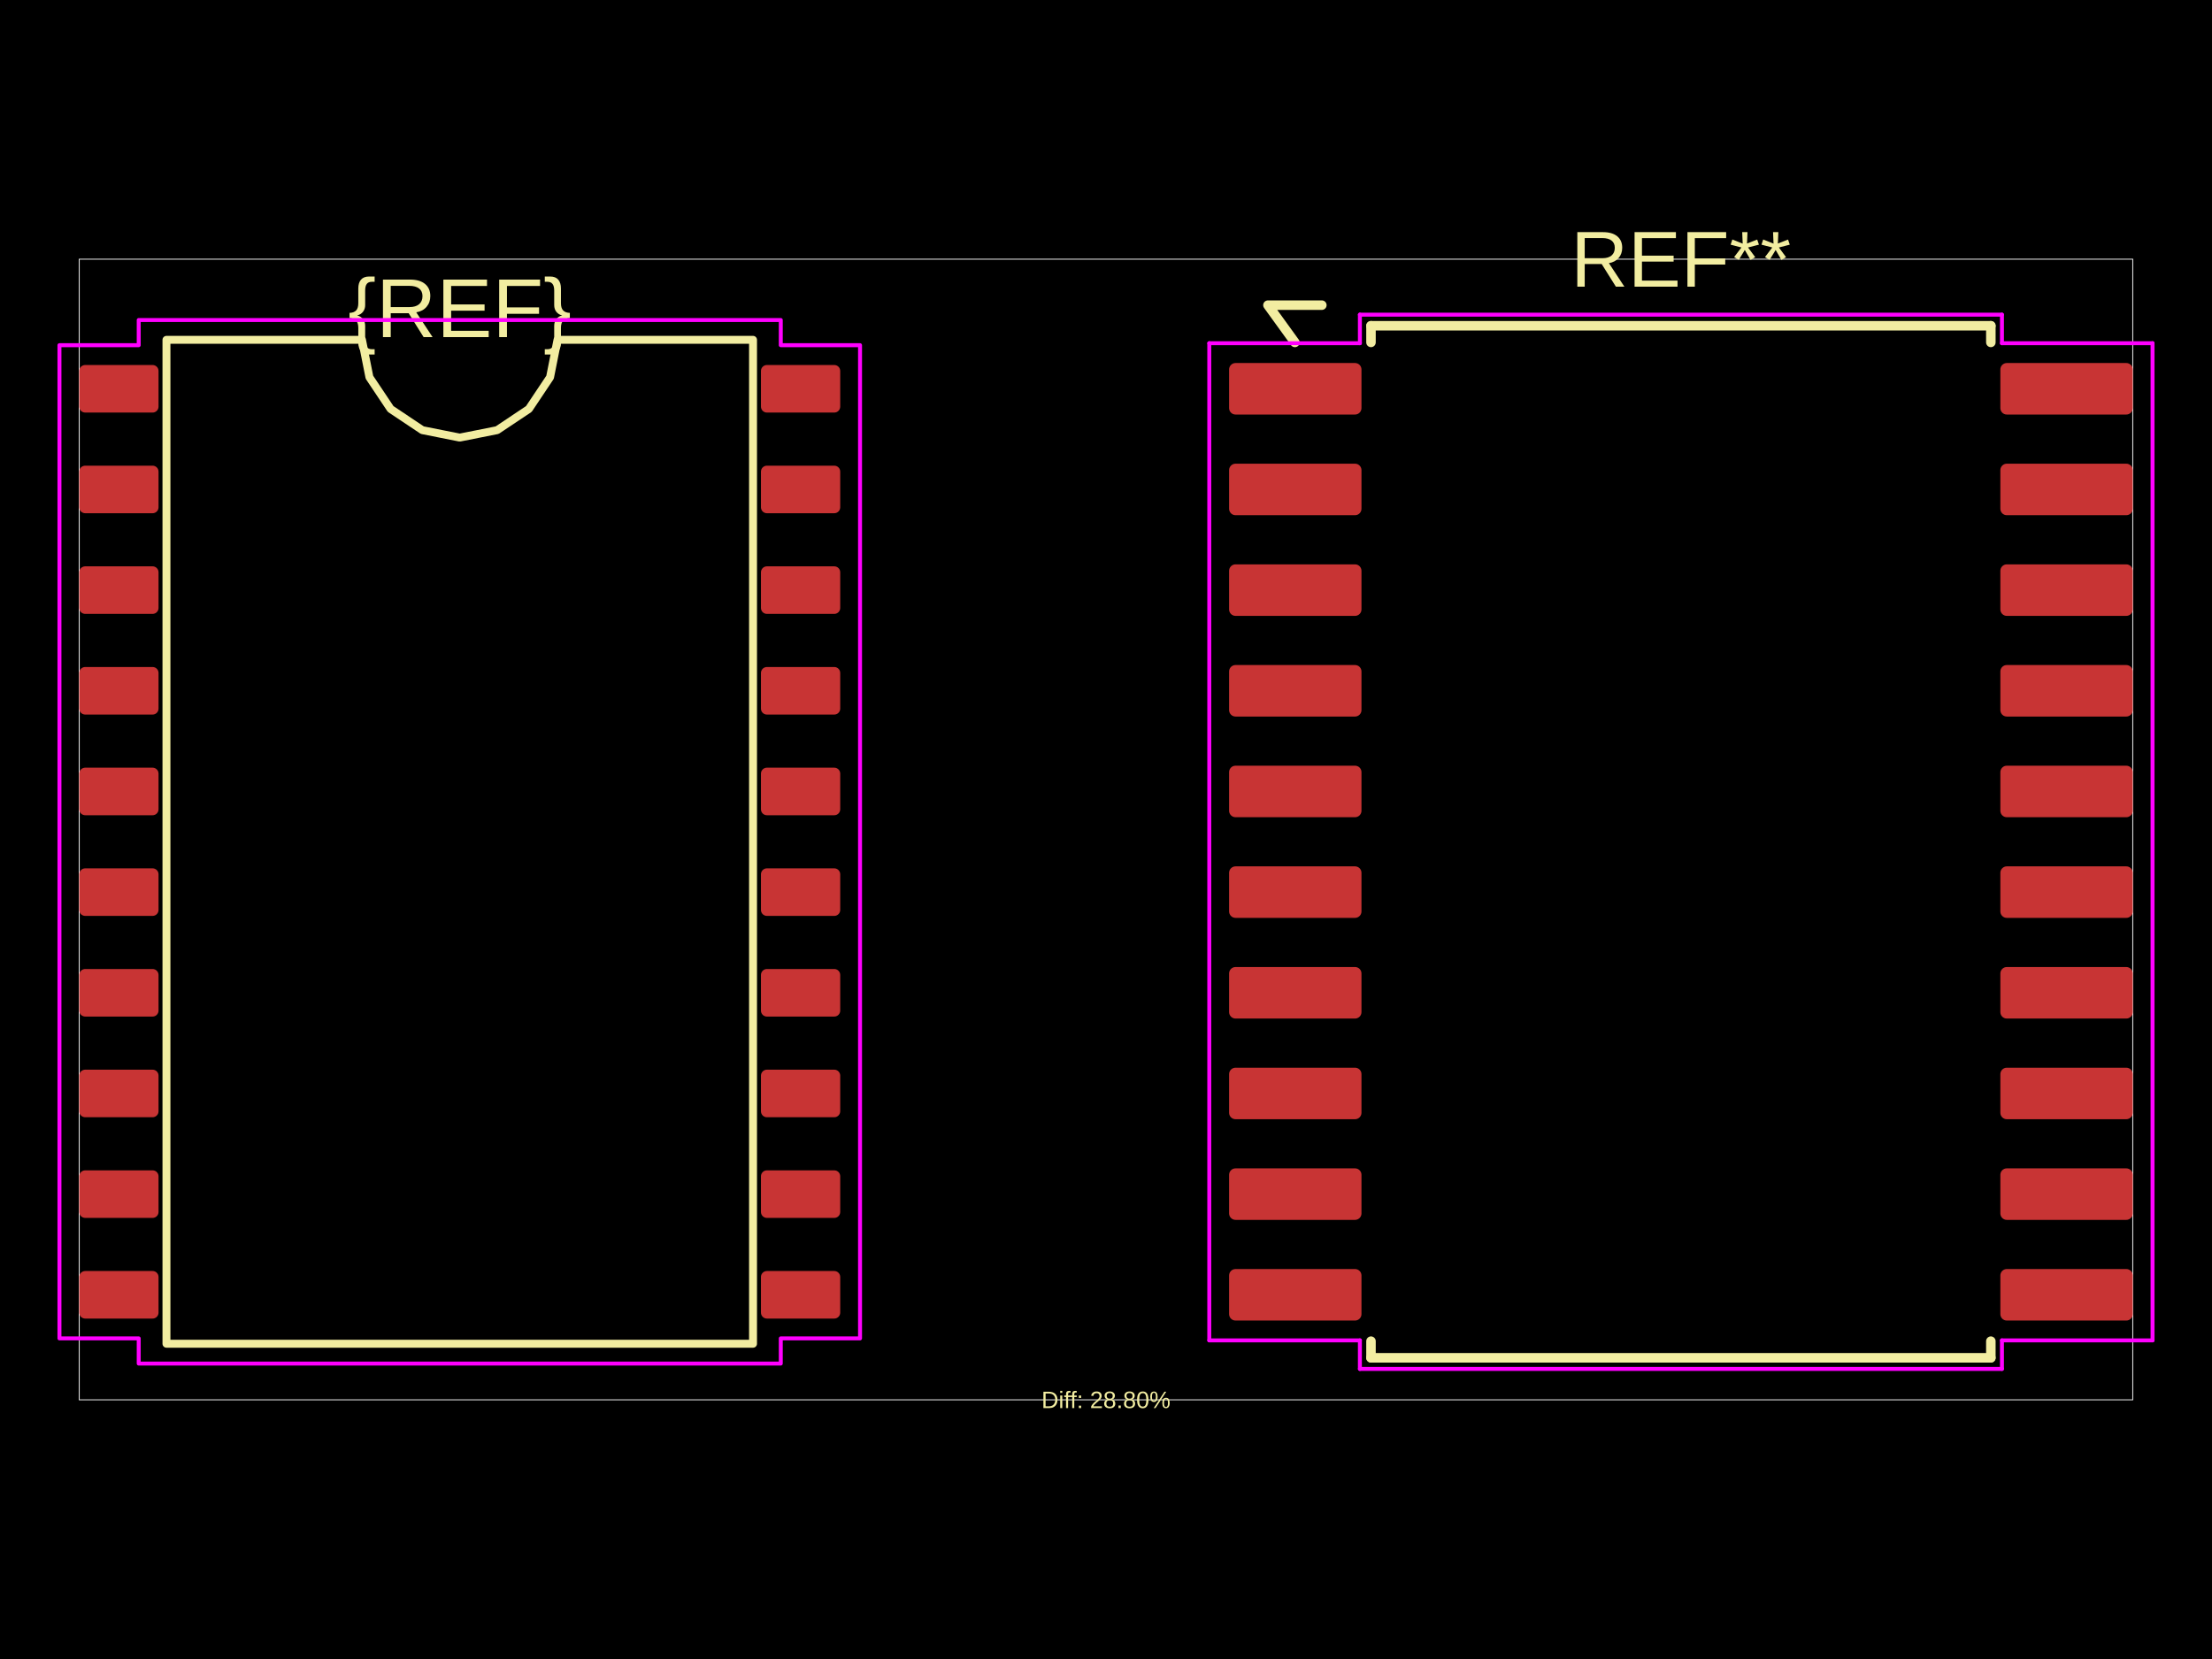
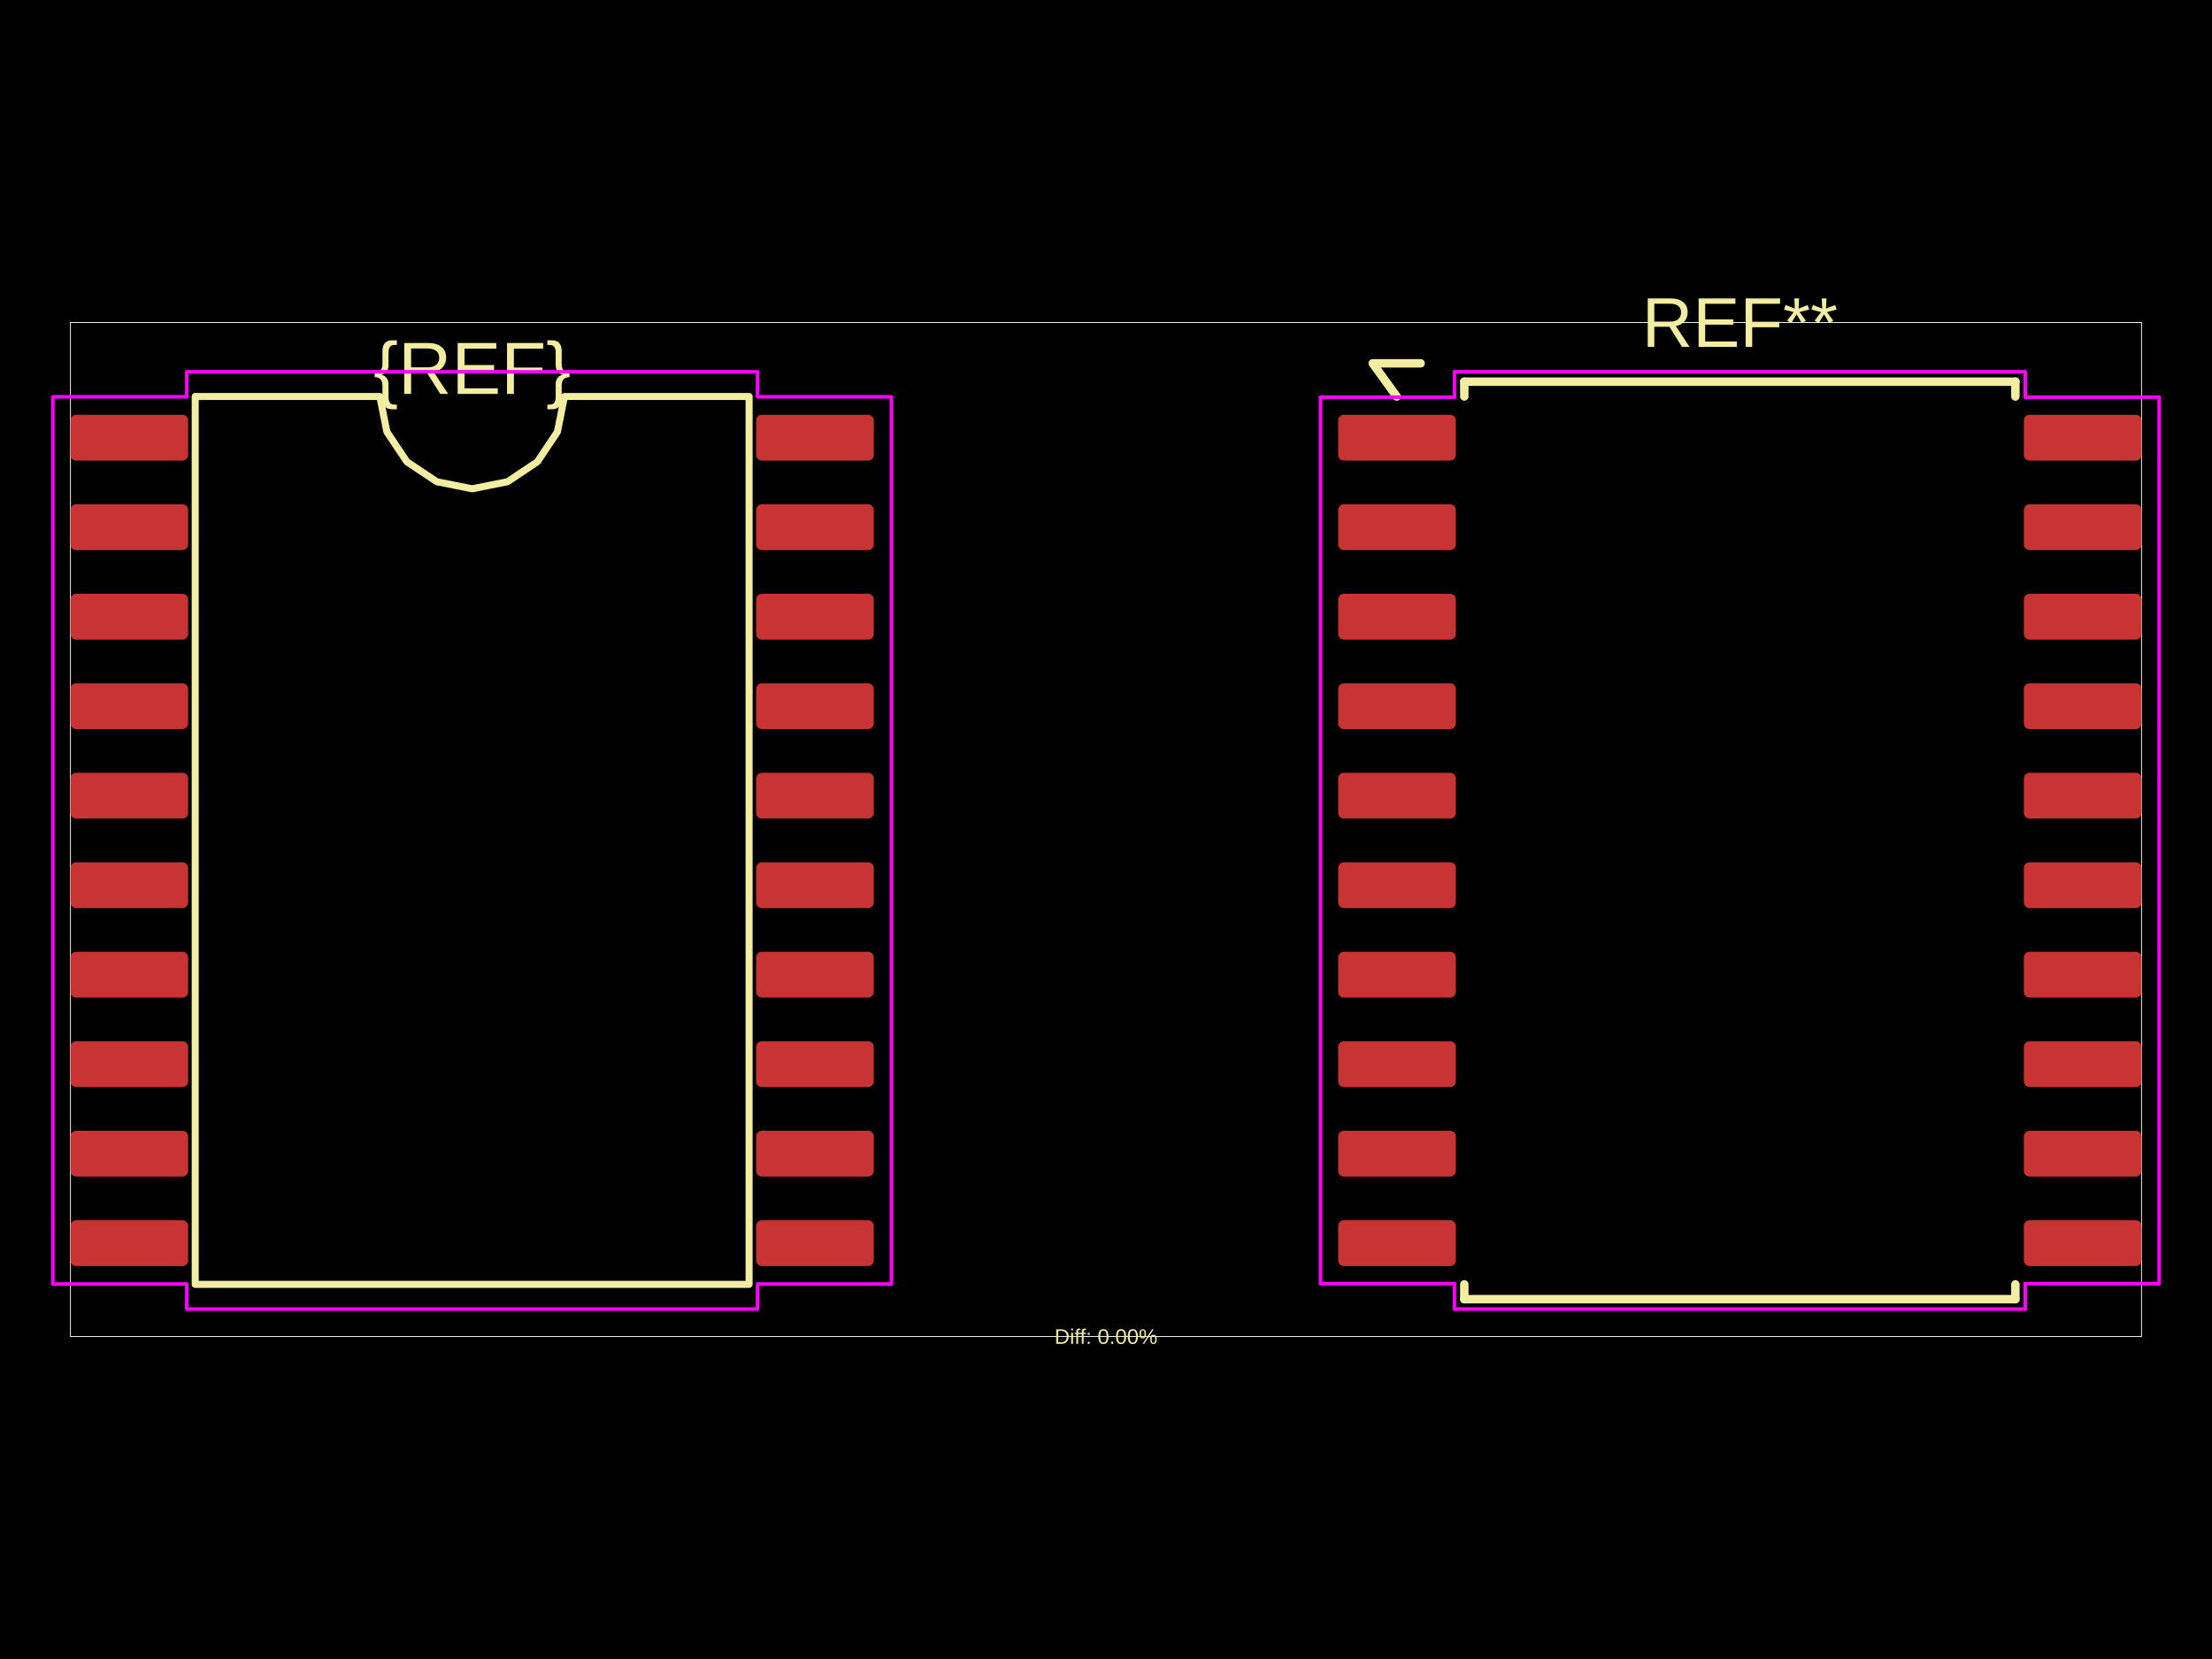
<svg xmlns="http://www.w3.org/2000/svg" width="800" height="600">
  <style />
  <rect class="boundary" x="0" y="0" fill="#000" width="800" height="600" data-type="pcb_background" data-pcb-layer="global" />
-   <rect class="pcb-boundary" fill="none" stroke="#fff" stroke-width="0.3" x="28.668" y="93.736" width="742.665" height="412.527" data-type="pcb_boundary" data-pcb-layer="global" />
-   <rect class="pcb-pad" fill="rgb(200, 52, 52)" x="28.668" y="132.008" width="28.668" height="17.201" data-type="pcb_smtpad" data-pcb-layer="top" rx="2.15" ry="2.15" />
-   <rect class="pcb-pad" fill="rgb(200, 52, 52)" x="28.668" y="168.416" width="28.668" height="17.201" data-type="pcb_smtpad" data-pcb-layer="top" rx="2.15" ry="2.15" />
-   <rect class="pcb-pad" fill="rgb(200, 52, 52)" x="28.668" y="204.823" width="28.668" height="17.201" data-type="pcb_smtpad" data-pcb-layer="top" rx="2.15" ry="2.15" />
-   <rect class="pcb-pad" fill="rgb(200, 52, 52)" x="28.668" y="241.231" width="28.668" height="17.201" data-type="pcb_smtpad" data-pcb-layer="top" rx="2.15" ry="2.15" />
-   <rect class="pcb-pad" fill="rgb(200, 52, 52)" x="28.668" y="277.639" width="28.668" height="17.201" data-type="pcb_smtpad" data-pcb-layer="top" rx="2.15" ry="2.15" />
-   <rect class="pcb-pad" fill="rgb(200, 52, 52)" x="28.668" y="314.047" width="28.668" height="17.201" data-type="pcb_smtpad" data-pcb-layer="top" rx="2.15" ry="2.15" />
-   <rect class="pcb-pad" fill="rgb(200, 52, 52)" x="28.668" y="350.455" width="28.668" height="17.201" data-type="pcb_smtpad" data-pcb-layer="top" rx="2.15" ry="2.15" />
-   <rect class="pcb-pad" fill="rgb(200, 52, 52)" x="28.668" y="386.863" width="28.668" height="17.201" data-type="pcb_smtpad" data-pcb-layer="top" rx="2.15" ry="2.15" />
-   <rect class="pcb-pad" fill="rgb(200, 52, 52)" x="28.668" y="423.271" width="28.668" height="17.201" data-type="pcb_smtpad" data-pcb-layer="top" rx="2.15" ry="2.15" />
-   <rect class="pcb-pad" fill="rgb(200, 52, 52)" x="28.668" y="459.679" width="28.668" height="17.201" data-type="pcb_smtpad" data-pcb-layer="top" rx="2.15" ry="2.15" />
-   <rect class="pcb-pad" fill="rgb(200, 52, 52)" x="275.209" y="459.679" width="28.668" height="17.201" data-type="pcb_smtpad" data-pcb-layer="top" rx="2.15" ry="2.15" />
-   <rect class="pcb-pad" fill="rgb(200, 52, 52)" x="275.209" y="423.271" width="28.668" height="17.201" data-type="pcb_smtpad" data-pcb-layer="top" rx="2.15" ry="2.15" />
-   <rect class="pcb-pad" fill="rgb(200, 52, 52)" x="275.209" y="386.863" width="28.668" height="17.201" data-type="pcb_smtpad" data-pcb-layer="top" rx="2.15" ry="2.15" />
-   <rect class="pcb-pad" fill="rgb(200, 52, 52)" x="275.209" y="350.455" width="28.668" height="17.201" data-type="pcb_smtpad" data-pcb-layer="top" rx="2.15" ry="2.15" />
-   <rect class="pcb-pad" fill="rgb(200, 52, 52)" x="275.209" y="314.047" width="28.668" height="17.201" data-type="pcb_smtpad" data-pcb-layer="top" rx="2.15" ry="2.15" />
-   <rect class="pcb-pad" fill="rgb(200, 52, 52)" x="275.209" y="277.639" width="28.668" height="17.201" data-type="pcb_smtpad" data-pcb-layer="top" rx="2.15" ry="2.15" />
-   <rect class="pcb-pad" fill="rgb(200, 52, 52)" x="275.209" y="241.231" width="28.668" height="17.201" data-type="pcb_smtpad" data-pcb-layer="top" rx="2.15" ry="2.15" />
-   <rect class="pcb-pad" fill="rgb(200, 52, 52)" x="275.209" y="204.823" width="28.668" height="17.201" data-type="pcb_smtpad" data-pcb-layer="top" rx="2.15" ry="2.15" />
-   <rect class="pcb-pad" fill="rgb(200, 52, 52)" x="275.209" y="168.416" width="28.668" height="17.201" data-type="pcb_smtpad" data-pcb-layer="top" rx="2.15" ry="2.15" />
-   <rect class="pcb-pad" fill="rgb(200, 52, 52)" x="275.209" y="132.008" width="28.668" height="17.201" data-type="pcb_smtpad" data-pcb-layer="top" rx="2.15" ry="2.15" />
-   <rect class="pcb-pad" fill="rgb(200, 52, 52)" x="444.521" y="131.291" width="47.875" height="18.634" data-type="pcb_smtpad" data-pcb-layer="top" rx="2.329" ry="2.329" />
-   <rect class="pcb-pad" fill="rgb(200, 52, 52)" x="444.521" y="167.699" width="47.875" height="18.634" data-type="pcb_smtpad" data-pcb-layer="top" rx="2.329" ry="2.329" />
-   <rect class="pcb-pad" fill="rgb(200, 52, 52)" x="444.521" y="204.107" width="47.875" height="18.634" data-type="pcb_smtpad" data-pcb-layer="top" rx="2.329" ry="2.329" />
-   <rect class="pcb-pad" fill="rgb(200, 52, 52)" x="444.521" y="240.515" width="47.875" height="18.634" data-type="pcb_smtpad" data-pcb-layer="top" rx="2.329" ry="2.329" />
-   <rect class="pcb-pad" fill="rgb(200, 52, 52)" x="444.521" y="276.923" width="47.875" height="18.634" data-type="pcb_smtpad" data-pcb-layer="top" rx="2.329" ry="2.329" />
-   <rect class="pcb-pad" fill="rgb(200, 52, 52)" x="444.521" y="313.33" width="47.875" height="18.634" data-type="pcb_smtpad" data-pcb-layer="top" rx="2.329" ry="2.329" />
-   <rect class="pcb-pad" fill="rgb(200, 52, 52)" x="444.521" y="349.738" width="47.875" height="18.634" data-type="pcb_smtpad" data-pcb-layer="top" rx="2.329" ry="2.329" />
-   <rect class="pcb-pad" fill="rgb(200, 52, 52)" x="444.521" y="386.146" width="47.875" height="18.634" data-type="pcb_smtpad" data-pcb-layer="top" rx="2.329" ry="2.329" />
-   <rect class="pcb-pad" fill="rgb(200, 52, 52)" x="444.521" y="422.554" width="47.875" height="18.634" data-type="pcb_smtpad" data-pcb-layer="top" rx="2.329" ry="2.329" />
-   <rect class="pcb-pad" fill="rgb(200, 52, 52)" x="444.521" y="458.962" width="47.875" height="18.634" data-type="pcb_smtpad" data-pcb-layer="top" rx="2.329" ry="2.329" />
-   <rect class="pcb-pad" fill="rgb(200, 52, 52)" x="723.457" y="458.962" width="47.875" height="18.634" data-type="pcb_smtpad" data-pcb-layer="top" rx="2.329" ry="2.329" />
-   <rect class="pcb-pad" fill="rgb(200, 52, 52)" x="723.457" y="422.554" width="47.875" height="18.634" data-type="pcb_smtpad" data-pcb-layer="top" rx="2.329" ry="2.329" />
-   <rect class="pcb-pad" fill="rgb(200, 52, 52)" x="723.457" y="386.146" width="47.875" height="18.634" data-type="pcb_smtpad" data-pcb-layer="top" rx="2.329" ry="2.329" />
-   <rect class="pcb-pad" fill="rgb(200, 52, 52)" x="723.457" y="349.738" width="47.875" height="18.634" data-type="pcb_smtpad" data-pcb-layer="top" rx="2.329" ry="2.329" />
-   <rect class="pcb-pad" fill="rgb(200, 52, 52)" x="723.457" y="313.33" width="47.875" height="18.634" data-type="pcb_smtpad" data-pcb-layer="top" rx="2.329" ry="2.329" />
-   <rect class="pcb-pad" fill="rgb(200, 52, 52)" x="723.457" y="276.923" width="47.875" height="18.634" data-type="pcb_smtpad" data-pcb-layer="top" rx="2.329" ry="2.329" />
-   <rect class="pcb-pad" fill="rgb(200, 52, 52)" x="723.457" y="240.515" width="47.875" height="18.634" data-type="pcb_smtpad" data-pcb-layer="top" rx="2.329" ry="2.329" />
-   <rect class="pcb-pad" fill="rgb(200, 52, 52)" x="723.457" y="204.107" width="47.875" height="18.634" data-type="pcb_smtpad" data-pcb-layer="top" rx="2.329" ry="2.329" />
-   <rect class="pcb-pad" fill="rgb(200, 52, 52)" x="723.457" y="167.699" width="47.875" height="18.634" data-type="pcb_smtpad" data-pcb-layer="top" rx="2.329" ry="2.329" />
-   <rect class="pcb-pad" fill="rgb(200, 52, 52)" x="723.457" y="131.291" width="47.875" height="18.634" data-type="pcb_smtpad" data-pcb-layer="top" rx="2.329" ry="2.329" />
-   <path class="pcb-silkscreen pcb-silkscreen-top" d="M 60.202 485.981 L 60.202 122.906 L 130.916 122.906 L 133.607 136.436 L 141.271 147.907 L 152.742 155.571 L 166.272 158.262 L 179.803 155.571 L 191.273 147.907 L 198.938 136.436 L 201.629 122.906 L 272.343 122.906 L 272.343 485.981 L 60.202 485.981 Z" fill="none" stroke="#f2eda1" stroke-width="2.867" stroke-linecap="round" stroke-linejoin="round" data-pcb-component-id="" data-pcb-silkscreen-path-id="silkscreen_path_1" data-type="pcb_silkscreen_path" data-pcb-layer="top" />
-   <text x="0" y="0" dx="0" dy="0" fill="#f2eda1" font-family="Arial, sans-serif" font-size="30.256" text-anchor="middle" dominant-baseline="central" transform="matrix(1,0,0,1,166.2723,111.4386)" class="pcb-silkscreen-text pcb-silkscreen-top" data-pcb-silkscreen-text-id="silkscreen_text_1" stroke="none" data-type="pcb_silkscreen_text" data-pcb-layer="top">{REF}</text>
-   <text x="0" y="0" dx="0" dy="0" fill="#f2eda1" font-family="Arial, sans-serif" font-size="28.668" text-anchor="middle" dominant-baseline="central" transform="matrix(1,0,0,1,607.9268,93.73635)" class="pcb-silkscreen-text pcb-silkscreen-top" data-pcb-silkscreen-text-id="pcb_silkscreen_text_0" stroke="none" data-type="pcb_silkscreen_text" data-pcb-layer="top">REF**</text>
-   <path class="pcb-silkscreen pcb-silkscreen-top" d="M 495.836 117.817 L 720.017 117.817" fill="none" stroke="#f2eda1" stroke-width="3.44" stroke-linecap="round" stroke-linejoin="round" data-pcb-component-id="pcb_component_0" data-pcb-silkscreen-path-id="pcb_silkscreen_path_0" data-type="pcb_silkscreen_path" data-pcb-layer="top" />
-   <path class="pcb-silkscreen pcb-silkscreen-top" d="M 495.836 123.837 L 495.836 117.817" fill="none" stroke="#f2eda1" stroke-width="3.44" stroke-linecap="round" stroke-linejoin="round" data-pcb-component-id="pcb_component_0" data-pcb-silkscreen-path-id="pcb_silkscreen_path_1" data-type="pcb_silkscreen_path" data-pcb-layer="top" />
-   <path class="pcb-silkscreen pcb-silkscreen-top" d="M 495.836 491.07 L 495.836 485.05" fill="none" stroke="#f2eda1" stroke-width="3.44" stroke-linecap="round" stroke-linejoin="round" data-pcb-component-id="pcb_component_0" data-pcb-silkscreen-path-id="pcb_silkscreen_path_2" data-type="pcb_silkscreen_path" data-pcb-layer="top" />
-   <path class="pcb-silkscreen pcb-silkscreen-top" d="M 720.017 117.817 L 720.017 123.837" fill="none" stroke="#f2eda1" stroke-width="3.44" stroke-linecap="round" stroke-linejoin="round" data-pcb-component-id="pcb_component_0" data-pcb-silkscreen-path-id="pcb_silkscreen_path_3" data-type="pcb_silkscreen_path" data-pcb-layer="top" />
-   <path class="pcb-silkscreen pcb-silkscreen-top" d="M 720.017 485.05 L 720.017 491.07" fill="none" stroke="#f2eda1" stroke-width="3.44" stroke-linecap="round" stroke-linejoin="round" data-pcb-component-id="pcb_component_0" data-pcb-silkscreen-path-id="pcb_silkscreen_path_4" data-type="pcb_silkscreen_path" data-pcb-layer="top" />
-   <path class="pcb-silkscreen pcb-silkscreen-top" d="M 720.017 491.07 L 495.836 491.07" fill="none" stroke="#f2eda1" stroke-width="3.44" stroke-linecap="round" stroke-linejoin="round" data-pcb-component-id="pcb_component_0" data-pcb-silkscreen-path-id="pcb_silkscreen_path_5" data-type="pcb_silkscreen_path" data-pcb-layer="top" />
-   <path class="pcb-silkscreen pcb-silkscreen-top" d="M 468.315 123.837 L 458.568 110.364 L 478.062 110.364" fill="none" stroke="#f2eda1" stroke-width="3.44" stroke-linecap="round" stroke-linejoin="round" data-pcb-component-id="pcb_component_0" data-pcb-silkscreen-path-id="pcb_silkscreen_path_6" data-type="pcb_silkscreen_path" data-pcb-layer="top" />
-   <text x="0" y="0" dx="0" dy="0" fill="#f2eda1" font-family="Arial, sans-serif" font-size="8.6" text-anchor="middle" dominant-baseline="central" transform="matrix(1,0,0,1,400,506.2637)" class="pcb-silkscreen-text pcb-silkscreen-top" data-pcb-silkscreen-text-id="diffPercentText" stroke="none" data-type="pcb_silkscreen_text" data-pcb-layer="top">Diff: 28.80%</text>
-   <polygon points="21.501,124.841 50.168,124.841 50.168,115.739 282.376,115.739 282.376,124.841 311.044,124.841 311.044,484.046 282.376,484.046 282.376,493.148 50.168,493.148 50.168,484.046 21.501,484.046" class="pcb-courtyard-outline pcb-courtyard-top" data-pcb-courtyard-outline-id="" data-type="pcb_courtyard_outline" data-pcb-layer="top" fill="none" stroke="#FF00FF" stroke-width="1.433" stroke-linejoin="round" />
-   <polygon points="437.354,124.124 491.823,124.124" class="pcb-courtyard-outline pcb-courtyard-top" data-pcb-courtyard-outline-id="pcb_courtyard_outline_0" data-type="pcb_courtyard_outline" data-pcb-layer="top" fill="none" stroke="#FF00FF" stroke-width="1.433" stroke-linejoin="round" />
-   <polygon points="437.354,484.763 437.354,124.124" class="pcb-courtyard-outline pcb-courtyard-top" data-pcb-courtyard-outline-id="pcb_courtyard_outline_1" data-type="pcb_courtyard_outline" data-pcb-layer="top" fill="none" stroke="#FF00FF" stroke-width="1.433" stroke-linejoin="round" />
-   <polygon points="491.823,113.804 724.031,113.804" class="pcb-courtyard-outline pcb-courtyard-top" data-pcb-courtyard-outline-id="pcb_courtyard_outline_2" data-type="pcb_courtyard_outline" data-pcb-layer="top" fill="none" stroke="#FF00FF" stroke-width="1.433" stroke-linejoin="round" />
-   <polygon points="491.823,124.124 491.823,113.804" class="pcb-courtyard-outline pcb-courtyard-top" data-pcb-courtyard-outline-id="pcb_courtyard_outline_3" data-type="pcb_courtyard_outline" data-pcb-layer="top" fill="none" stroke="#FF00FF" stroke-width="1.433" stroke-linejoin="round" />
-   <polygon points="491.823,484.763 437.354,484.763" class="pcb-courtyard-outline pcb-courtyard-top" data-pcb-courtyard-outline-id="pcb_courtyard_outline_4" data-type="pcb_courtyard_outline" data-pcb-layer="top" fill="none" stroke="#FF00FF" stroke-width="1.433" stroke-linejoin="round" />
-   <polygon points="491.823,495.083 491.823,484.763" class="pcb-courtyard-outline pcb-courtyard-top" data-pcb-courtyard-outline-id="pcb_courtyard_outline_5" data-type="pcb_courtyard_outline" data-pcb-layer="top" fill="none" stroke="#FF00FF" stroke-width="1.433" stroke-linejoin="round" />
-   <polygon points="724.031,113.804 724.031,124.124" class="pcb-courtyard-outline pcb-courtyard-top" data-pcb-courtyard-outline-id="pcb_courtyard_outline_6" data-type="pcb_courtyard_outline" data-pcb-layer="top" fill="none" stroke="#FF00FF" stroke-width="1.433" stroke-linejoin="round" />
-   <polygon points="724.031,124.124 778.499,124.124" class="pcb-courtyard-outline pcb-courtyard-top" data-pcb-courtyard-outline-id="pcb_courtyard_outline_7" data-type="pcb_courtyard_outline" data-pcb-layer="top" fill="none" stroke="#FF00FF" stroke-width="1.433" stroke-linejoin="round" />
-   <polygon points="724.031,484.763 724.031,495.083" class="pcb-courtyard-outline pcb-courtyard-top" data-pcb-courtyard-outline-id="pcb_courtyard_outline_8" data-type="pcb_courtyard_outline" data-pcb-layer="top" fill="none" stroke="#FF00FF" stroke-width="1.433" stroke-linejoin="round" />
-   <polygon points="724.031,495.083 491.823,495.083" class="pcb-courtyard-outline pcb-courtyard-top" data-pcb-courtyard-outline-id="pcb_courtyard_outline_9" data-type="pcb_courtyard_outline" data-pcb-layer="top" fill="none" stroke="#FF00FF" stroke-width="1.433" stroke-linejoin="round" />
-   <polygon points="778.499,124.124 778.499,484.763" class="pcb-courtyard-outline pcb-courtyard-top" data-pcb-courtyard-outline-id="pcb_courtyard_outline_10" data-type="pcb_courtyard_outline" data-pcb-layer="top" fill="none" stroke="#FF00FF" stroke-width="1.433" stroke-linejoin="round" />
-   <polygon points="778.499,484.763 724.031,484.763" class="pcb-courtyard-outline pcb-courtyard-top" data-pcb-courtyard-outline-id="pcb_courtyard_outline_11" data-type="pcb_courtyard_outline" data-pcb-layer="top" fill="none" stroke="#FF00FF" stroke-width="1.433" stroke-linejoin="round" />
+   <rect class="pcb-boundary" fill="none" stroke="#fff" stroke-width="0.3" x="25.486" y="116.626" width="749.027" height="366.748" data-type="pcb_boundary" data-pcb-layer="global" />
+   <rect class="pcb-pad" fill="rgb(200, 52, 52)" x="25.486" y="150.013" width="42.562" height="16.566" data-type="pcb_smtpad" data-pcb-layer="top" rx="2.071" ry="2.071" />
+   <rect class="pcb-pad" fill="rgb(200, 52, 52)" x="25.486" y="182.381" width="42.562" height="16.566" data-type="pcb_smtpad" data-pcb-layer="top" rx="2.071" ry="2.071" />
+   <rect class="pcb-pad" fill="rgb(200, 52, 52)" x="25.486" y="214.748" width="42.562" height="16.566" data-type="pcb_smtpad" data-pcb-layer="top" rx="2.071" ry="2.071" />
+   <rect class="pcb-pad" fill="rgb(200, 52, 52)" x="25.486" y="247.116" width="42.562" height="16.566" data-type="pcb_smtpad" data-pcb-layer="top" rx="2.071" ry="2.071" />
+   <rect class="pcb-pad" fill="rgb(200, 52, 52)" x="25.486" y="279.484" width="42.562" height="16.566" data-type="pcb_smtpad" data-pcb-layer="top" rx="2.071" ry="2.071" />
+   <rect class="pcb-pad" fill="rgb(200, 52, 52)" x="25.486" y="311.851" width="42.562" height="16.566" data-type="pcb_smtpad" data-pcb-layer="top" rx="2.071" ry="2.071" />
+   <rect class="pcb-pad" fill="rgb(200, 52, 52)" x="25.486" y="344.219" width="42.562" height="16.566" data-type="pcb_smtpad" data-pcb-layer="top" rx="2.071" ry="2.071" />
+   <rect class="pcb-pad" fill="rgb(200, 52, 52)" x="25.486" y="376.586" width="42.562" height="16.566" data-type="pcb_smtpad" data-pcb-layer="top" rx="2.071" ry="2.071" />
+   <rect class="pcb-pad" fill="rgb(200, 52, 52)" x="25.486" y="408.954" width="42.562" height="16.566" data-type="pcb_smtpad" data-pcb-layer="top" rx="2.071" ry="2.071" />
+   <rect class="pcb-pad" fill="rgb(200, 52, 52)" x="25.486" y="441.322" width="42.562" height="16.566" data-type="pcb_smtpad" data-pcb-layer="top" rx="2.071" ry="2.071" />
+   <rect class="pcb-pad" fill="rgb(200, 52, 52)" x="273.468" y="441.322" width="42.562" height="16.566" data-type="pcb_smtpad" data-pcb-layer="top" rx="2.071" ry="2.071" />
+   <rect class="pcb-pad" fill="rgb(200, 52, 52)" x="273.468" y="408.954" width="42.562" height="16.566" data-type="pcb_smtpad" data-pcb-layer="top" rx="2.071" ry="2.071" />
+   <rect class="pcb-pad" fill="rgb(200, 52, 52)" x="273.468" y="376.586" width="42.562" height="16.566" data-type="pcb_smtpad" data-pcb-layer="top" rx="2.071" ry="2.071" />
+   <rect class="pcb-pad" fill="rgb(200, 52, 52)" x="273.468" y="344.219" width="42.562" height="16.566" data-type="pcb_smtpad" data-pcb-layer="top" rx="2.071" ry="2.071" />
+   <rect class="pcb-pad" fill="rgb(200, 52, 52)" x="273.468" y="311.851" width="42.562" height="16.566" data-type="pcb_smtpad" data-pcb-layer="top" rx="2.071" ry="2.071" />
+   <rect class="pcb-pad" fill="rgb(200, 52, 52)" x="273.468" y="279.484" width="42.562" height="16.566" data-type="pcb_smtpad" data-pcb-layer="top" rx="2.071" ry="2.071" />
+   <rect class="pcb-pad" fill="rgb(200, 52, 52)" x="273.468" y="247.116" width="42.562" height="16.566" data-type="pcb_smtpad" data-pcb-layer="top" rx="2.071" ry="2.071" />
+   <rect class="pcb-pad" fill="rgb(200, 52, 52)" x="273.468" y="214.748" width="42.562" height="16.566" data-type="pcb_smtpad" data-pcb-layer="top" rx="2.071" ry="2.071" />
+   <rect class="pcb-pad" fill="rgb(200, 52, 52)" x="273.468" y="182.381" width="42.562" height="16.566" data-type="pcb_smtpad" data-pcb-layer="top" rx="2.071" ry="2.071" />
+   <rect class="pcb-pad" fill="rgb(200, 52, 52)" x="273.468" y="150.013" width="42.562" height="16.566" data-type="pcb_smtpad" data-pcb-layer="top" rx="2.071" ry="2.071" />
+   <rect class="pcb-pad" fill="rgb(200, 52, 52)" x="483.97" y="150.013" width="42.562" height="16.566" data-type="pcb_smtpad" data-pcb-layer="top" rx="2.071" ry="2.071" />
+   <rect class="pcb-pad" fill="rgb(200, 52, 52)" x="483.97" y="182.381" width="42.562" height="16.566" data-type="pcb_smtpad" data-pcb-layer="top" rx="2.071" ry="2.071" />
+   <rect class="pcb-pad" fill="rgb(200, 52, 52)" x="483.97" y="214.748" width="42.562" height="16.566" data-type="pcb_smtpad" data-pcb-layer="top" rx="2.071" ry="2.071" />
+   <rect class="pcb-pad" fill="rgb(200, 52, 52)" x="483.97" y="247.116" width="42.562" height="16.566" data-type="pcb_smtpad" data-pcb-layer="top" rx="2.071" ry="2.071" />
+   <rect class="pcb-pad" fill="rgb(200, 52, 52)" x="483.97" y="279.484" width="42.562" height="16.566" data-type="pcb_smtpad" data-pcb-layer="top" rx="2.071" ry="2.071" />
+   <rect class="pcb-pad" fill="rgb(200, 52, 52)" x="483.97" y="311.851" width="42.562" height="16.566" data-type="pcb_smtpad" data-pcb-layer="top" rx="2.071" ry="2.071" />
+   <rect class="pcb-pad" fill="rgb(200, 52, 52)" x="483.97" y="344.219" width="42.562" height="16.566" data-type="pcb_smtpad" data-pcb-layer="top" rx="2.071" ry="2.071" />
+   <rect class="pcb-pad" fill="rgb(200, 52, 52)" x="483.97" y="376.586" width="42.562" height="16.566" data-type="pcb_smtpad" data-pcb-layer="top" rx="2.071" ry="2.071" />
+   <rect class="pcb-pad" fill="rgb(200, 52, 52)" x="483.97" y="408.954" width="42.562" height="16.566" data-type="pcb_smtpad" data-pcb-layer="top" rx="2.071" ry="2.071" />
+   <rect class="pcb-pad" fill="rgb(200, 52, 52)" x="483.97" y="441.322" width="42.562" height="16.566" data-type="pcb_smtpad" data-pcb-layer="top" rx="2.071" ry="2.071" />
+   <rect class="pcb-pad" fill="rgb(200, 52, 52)" x="731.952" y="441.322" width="42.562" height="16.566" data-type="pcb_smtpad" data-pcb-layer="top" rx="2.071" ry="2.071" />
+   <rect class="pcb-pad" fill="rgb(200, 52, 52)" x="731.952" y="408.954" width="42.562" height="16.566" data-type="pcb_smtpad" data-pcb-layer="top" rx="2.071" ry="2.071" />
+   <rect class="pcb-pad" fill="rgb(200, 52, 52)" x="731.952" y="376.586" width="42.562" height="16.566" data-type="pcb_smtpad" data-pcb-layer="top" rx="2.071" ry="2.071" />
+   <rect class="pcb-pad" fill="rgb(200, 52, 52)" x="731.952" y="344.219" width="42.562" height="16.566" data-type="pcb_smtpad" data-pcb-layer="top" rx="2.071" ry="2.071" />
+   <rect class="pcb-pad" fill="rgb(200, 52, 52)" x="731.952" y="311.851" width="42.562" height="16.566" data-type="pcb_smtpad" data-pcb-layer="top" rx="2.071" ry="2.071" />
+   <rect class="pcb-pad" fill="rgb(200, 52, 52)" x="731.952" y="279.484" width="42.562" height="16.566" data-type="pcb_smtpad" data-pcb-layer="top" rx="2.071" ry="2.071" />
+   <rect class="pcb-pad" fill="rgb(200, 52, 52)" x="731.952" y="247.116" width="42.562" height="16.566" data-type="pcb_smtpad" data-pcb-layer="top" rx="2.071" ry="2.071" />
+   <rect class="pcb-pad" fill="rgb(200, 52, 52)" x="731.952" y="214.748" width="42.562" height="16.566" data-type="pcb_smtpad" data-pcb-layer="top" rx="2.071" ry="2.071" />
+   <rect class="pcb-pad" fill="rgb(200, 52, 52)" x="731.952" y="182.381" width="42.562" height="16.566" data-type="pcb_smtpad" data-pcb-layer="top" rx="2.071" ry="2.071" />
+   <rect class="pcb-pad" fill="rgb(200, 52, 52)" x="731.952" y="150.013" width="42.562" height="16.566" data-type="pcb_smtpad" data-pcb-layer="top" rx="2.071" ry="2.071" />
+   <path class="pcb-silkscreen pcb-silkscreen-top" d="M 70.597 464.514 L 70.597 143.387 L 137.371 143.387 L 139.913 156.163 L 147.15 166.995 L 157.982 174.232 L 170.758 176.774 L 183.535 174.232 L 194.367 166.995 L 201.604 156.163 L 204.145 143.387 L 270.92 143.387 L 270.92 464.514 L 70.597 464.514 Z" fill="none" stroke="#f2eda1" stroke-width="2.549" stroke-linecap="round" stroke-linejoin="round" data-pcb-component-id="" data-pcb-silkscreen-path-id="silkscreen_path_1" data-type="pcb_silkscreen_path" data-pcb-layer="top" />
+   <text x="0" y="0" dx="0" dy="0" fill="#f2eda1" font-family="Arial, sans-serif" font-size="26.761" text-anchor="middle" dominant-baseline="central" transform="matrix(1,0,0,1,170.7584,133.192)" class="pcb-silkscreen-text pcb-silkscreen-top" data-pcb-silkscreen-text-id="silkscreen_text_1" stroke="none" data-type="pcb_silkscreen_text" data-pcb-layer="top">{REF}</text>
+   <text x="0" y="0" dx="0" dy="0" fill="#f2eda1" font-family="Arial, sans-serif" font-size="25.486" text-anchor="middle" dominant-baseline="central" transform="matrix(1,0,0,1,629.2416,116.6259)" class="pcb-silkscreen-text pcb-silkscreen-top" data-pcb-silkscreen-text-id="pcb_silkscreen_text_0" stroke="none" data-type="pcb_silkscreen_text" data-pcb-layer="top">REF**</text>
+   <path class="pcb-silkscreen pcb-silkscreen-top" d="M 529.59 138.034 L 728.893 138.034" fill="none" stroke="#f2eda1" stroke-width="3.058" stroke-linecap="round" stroke-linejoin="round" data-pcb-component-id="pcb_component_0" data-pcb-silkscreen-path-id="pcb_silkscreen_path_0" data-type="pcb_silkscreen_path" data-pcb-layer="top" />
+   <path class="pcb-silkscreen pcb-silkscreen-top" d="M 529.59 143.387 L 529.59 138.034" fill="none" stroke="#f2eda1" stroke-width="3.058" stroke-linecap="round" stroke-linejoin="round" data-pcb-component-id="pcb_component_0" data-pcb-silkscreen-path-id="pcb_silkscreen_path_1" data-type="pcb_silkscreen_path" data-pcb-layer="top" />
+   <path class="pcb-silkscreen pcb-silkscreen-top" d="M 529.59 469.866 L 529.59 464.514" fill="none" stroke="#f2eda1" stroke-width="3.058" stroke-linecap="round" stroke-linejoin="round" data-pcb-component-id="pcb_component_0" data-pcb-silkscreen-path-id="pcb_silkscreen_path_2" data-type="pcb_silkscreen_path" data-pcb-layer="top" />
+   <path class="pcb-silkscreen pcb-silkscreen-top" d="M 728.893 138.034 L 728.893 143.387" fill="none" stroke="#f2eda1" stroke-width="3.058" stroke-linecap="round" stroke-linejoin="round" data-pcb-component-id="pcb_component_0" data-pcb-silkscreen-path-id="pcb_silkscreen_path_3" data-type="pcb_silkscreen_path" data-pcb-layer="top" />
+   <path class="pcb-silkscreen pcb-silkscreen-top" d="M 728.893 464.514 L 728.893 469.866" fill="none" stroke="#f2eda1" stroke-width="3.058" stroke-linecap="round" stroke-linejoin="round" data-pcb-component-id="pcb_component_0" data-pcb-silkscreen-path-id="pcb_silkscreen_path_4" data-type="pcb_silkscreen_path" data-pcb-layer="top" />
+   <path class="pcb-silkscreen pcb-silkscreen-top" d="M 728.893 469.866 L 529.59 469.866" fill="none" stroke="#f2eda1" stroke-width="3.058" stroke-linecap="round" stroke-linejoin="round" data-pcb-component-id="pcb_component_0" data-pcb-silkscreen-path-id="pcb_silkscreen_path_5" data-type="pcb_silkscreen_path" data-pcb-layer="top" />
+   <path class="pcb-silkscreen pcb-silkscreen-top" d="M 505.123 143.387 L 496.458 131.408 L 513.789 131.408" fill="none" stroke="#f2eda1" stroke-width="3.058" stroke-linecap="round" stroke-linejoin="round" data-pcb-component-id="pcb_component_0" data-pcb-silkscreen-path-id="pcb_silkscreen_path_6" data-type="pcb_silkscreen_path" data-pcb-layer="top" />
+   <text x="0" y="0" dx="0" dy="0" fill="#f2eda1" font-family="Arial, sans-serif" font-size="7.646" text-anchor="middle" dominant-baseline="central" transform="matrix(1,0,0,1,400,483.3741)" class="pcb-silkscreen-text pcb-silkscreen-top" data-pcb-silkscreen-text-id="diffPercentText" stroke="none" data-type="pcb_silkscreen_text" data-pcb-layer="top">Diff: 0.00%</text>
+   <polygon points="19.115,143.514 67.539,143.514 67.539,134.466 273.978,134.466 273.978,143.514 322.402,143.514 322.402,464.387 273.978,464.387 273.978,473.434 67.539,473.434 67.539,464.387 19.115,464.387" class="pcb-courtyard-outline pcb-courtyard-top" data-pcb-courtyard-outline-id="" data-type="pcb_courtyard_outline" data-pcb-layer="top" fill="none" stroke="#FF00FF" stroke-width="1.274" stroke-linejoin="round" />
+   <polygon points="477.598,143.641 526.022,143.641" class="pcb-courtyard-outline pcb-courtyard-top" data-pcb-courtyard-outline-id="pcb_courtyard_outline_0" data-type="pcb_courtyard_outline" data-pcb-layer="top" fill="none" stroke="#FF00FF" stroke-width="1.274" stroke-linejoin="round" />
+   <polygon points="477.598,464.259 477.598,143.641" class="pcb-courtyard-outline pcb-courtyard-top" data-pcb-courtyard-outline-id="pcb_courtyard_outline_1" data-type="pcb_courtyard_outline" data-pcb-layer="top" fill="none" stroke="#FF00FF" stroke-width="1.274" stroke-linejoin="round" />
+   <polygon points="526.022,134.466 732.461,134.466" class="pcb-courtyard-outline pcb-courtyard-top" data-pcb-courtyard-outline-id="pcb_courtyard_outline_2" data-type="pcb_courtyard_outline" data-pcb-layer="top" fill="none" stroke="#FF00FF" stroke-width="1.274" stroke-linejoin="round" />
+   <polygon points="526.022,143.641 526.022,134.466" class="pcb-courtyard-outline pcb-courtyard-top" data-pcb-courtyard-outline-id="pcb_courtyard_outline_3" data-type="pcb_courtyard_outline" data-pcb-layer="top" fill="none" stroke="#FF00FF" stroke-width="1.274" stroke-linejoin="round" />
+   <polygon points="526.022,464.259 477.598,464.259" class="pcb-courtyard-outline pcb-courtyard-top" data-pcb-courtyard-outline-id="pcb_courtyard_outline_4" data-type="pcb_courtyard_outline" data-pcb-layer="top" fill="none" stroke="#FF00FF" stroke-width="1.274" stroke-linejoin="round" />
+   <polygon points="526.022,473.434 526.022,464.259" class="pcb-courtyard-outline pcb-courtyard-top" data-pcb-courtyard-outline-id="pcb_courtyard_outline_5" data-type="pcb_courtyard_outline" data-pcb-layer="top" fill="none" stroke="#FF00FF" stroke-width="1.274" stroke-linejoin="round" />
+   <polygon points="732.461,134.466 732.461,143.641" class="pcb-courtyard-outline pcb-courtyard-top" data-pcb-courtyard-outline-id="pcb_courtyard_outline_6" data-type="pcb_courtyard_outline" data-pcb-layer="top" fill="none" stroke="#FF00FF" stroke-width="1.274" stroke-linejoin="round" />
+   <polygon points="732.461,143.641 780.885,143.641" class="pcb-courtyard-outline pcb-courtyard-top" data-pcb-courtyard-outline-id="pcb_courtyard_outline_7" data-type="pcb_courtyard_outline" data-pcb-layer="top" fill="none" stroke="#FF00FF" stroke-width="1.274" stroke-linejoin="round" />
+   <polygon points="732.461,464.259 732.461,473.434" class="pcb-courtyard-outline pcb-courtyard-top" data-pcb-courtyard-outline-id="pcb_courtyard_outline_8" data-type="pcb_courtyard_outline" data-pcb-layer="top" fill="none" stroke="#FF00FF" stroke-width="1.274" stroke-linejoin="round" />
+   <polygon points="732.461,473.434 526.022,473.434" class="pcb-courtyard-outline pcb-courtyard-top" data-pcb-courtyard-outline-id="pcb_courtyard_outline_9" data-type="pcb_courtyard_outline" data-pcb-layer="top" fill="none" stroke="#FF00FF" stroke-width="1.274" stroke-linejoin="round" />
+   <polygon points="780.885,143.641 780.885,464.259" class="pcb-courtyard-outline pcb-courtyard-top" data-pcb-courtyard-outline-id="pcb_courtyard_outline_10" data-type="pcb_courtyard_outline" data-pcb-layer="top" fill="none" stroke="#FF00FF" stroke-width="1.274" stroke-linejoin="round" />
+   <polygon points="780.885,464.259 732.461,464.259" class="pcb-courtyard-outline pcb-courtyard-top" data-pcb-courtyard-outline-id="pcb_courtyard_outline_11" data-type="pcb_courtyard_outline" data-pcb-layer="top" fill="none" stroke="#FF00FF" stroke-width="1.274" stroke-linejoin="round" />
</svg>
